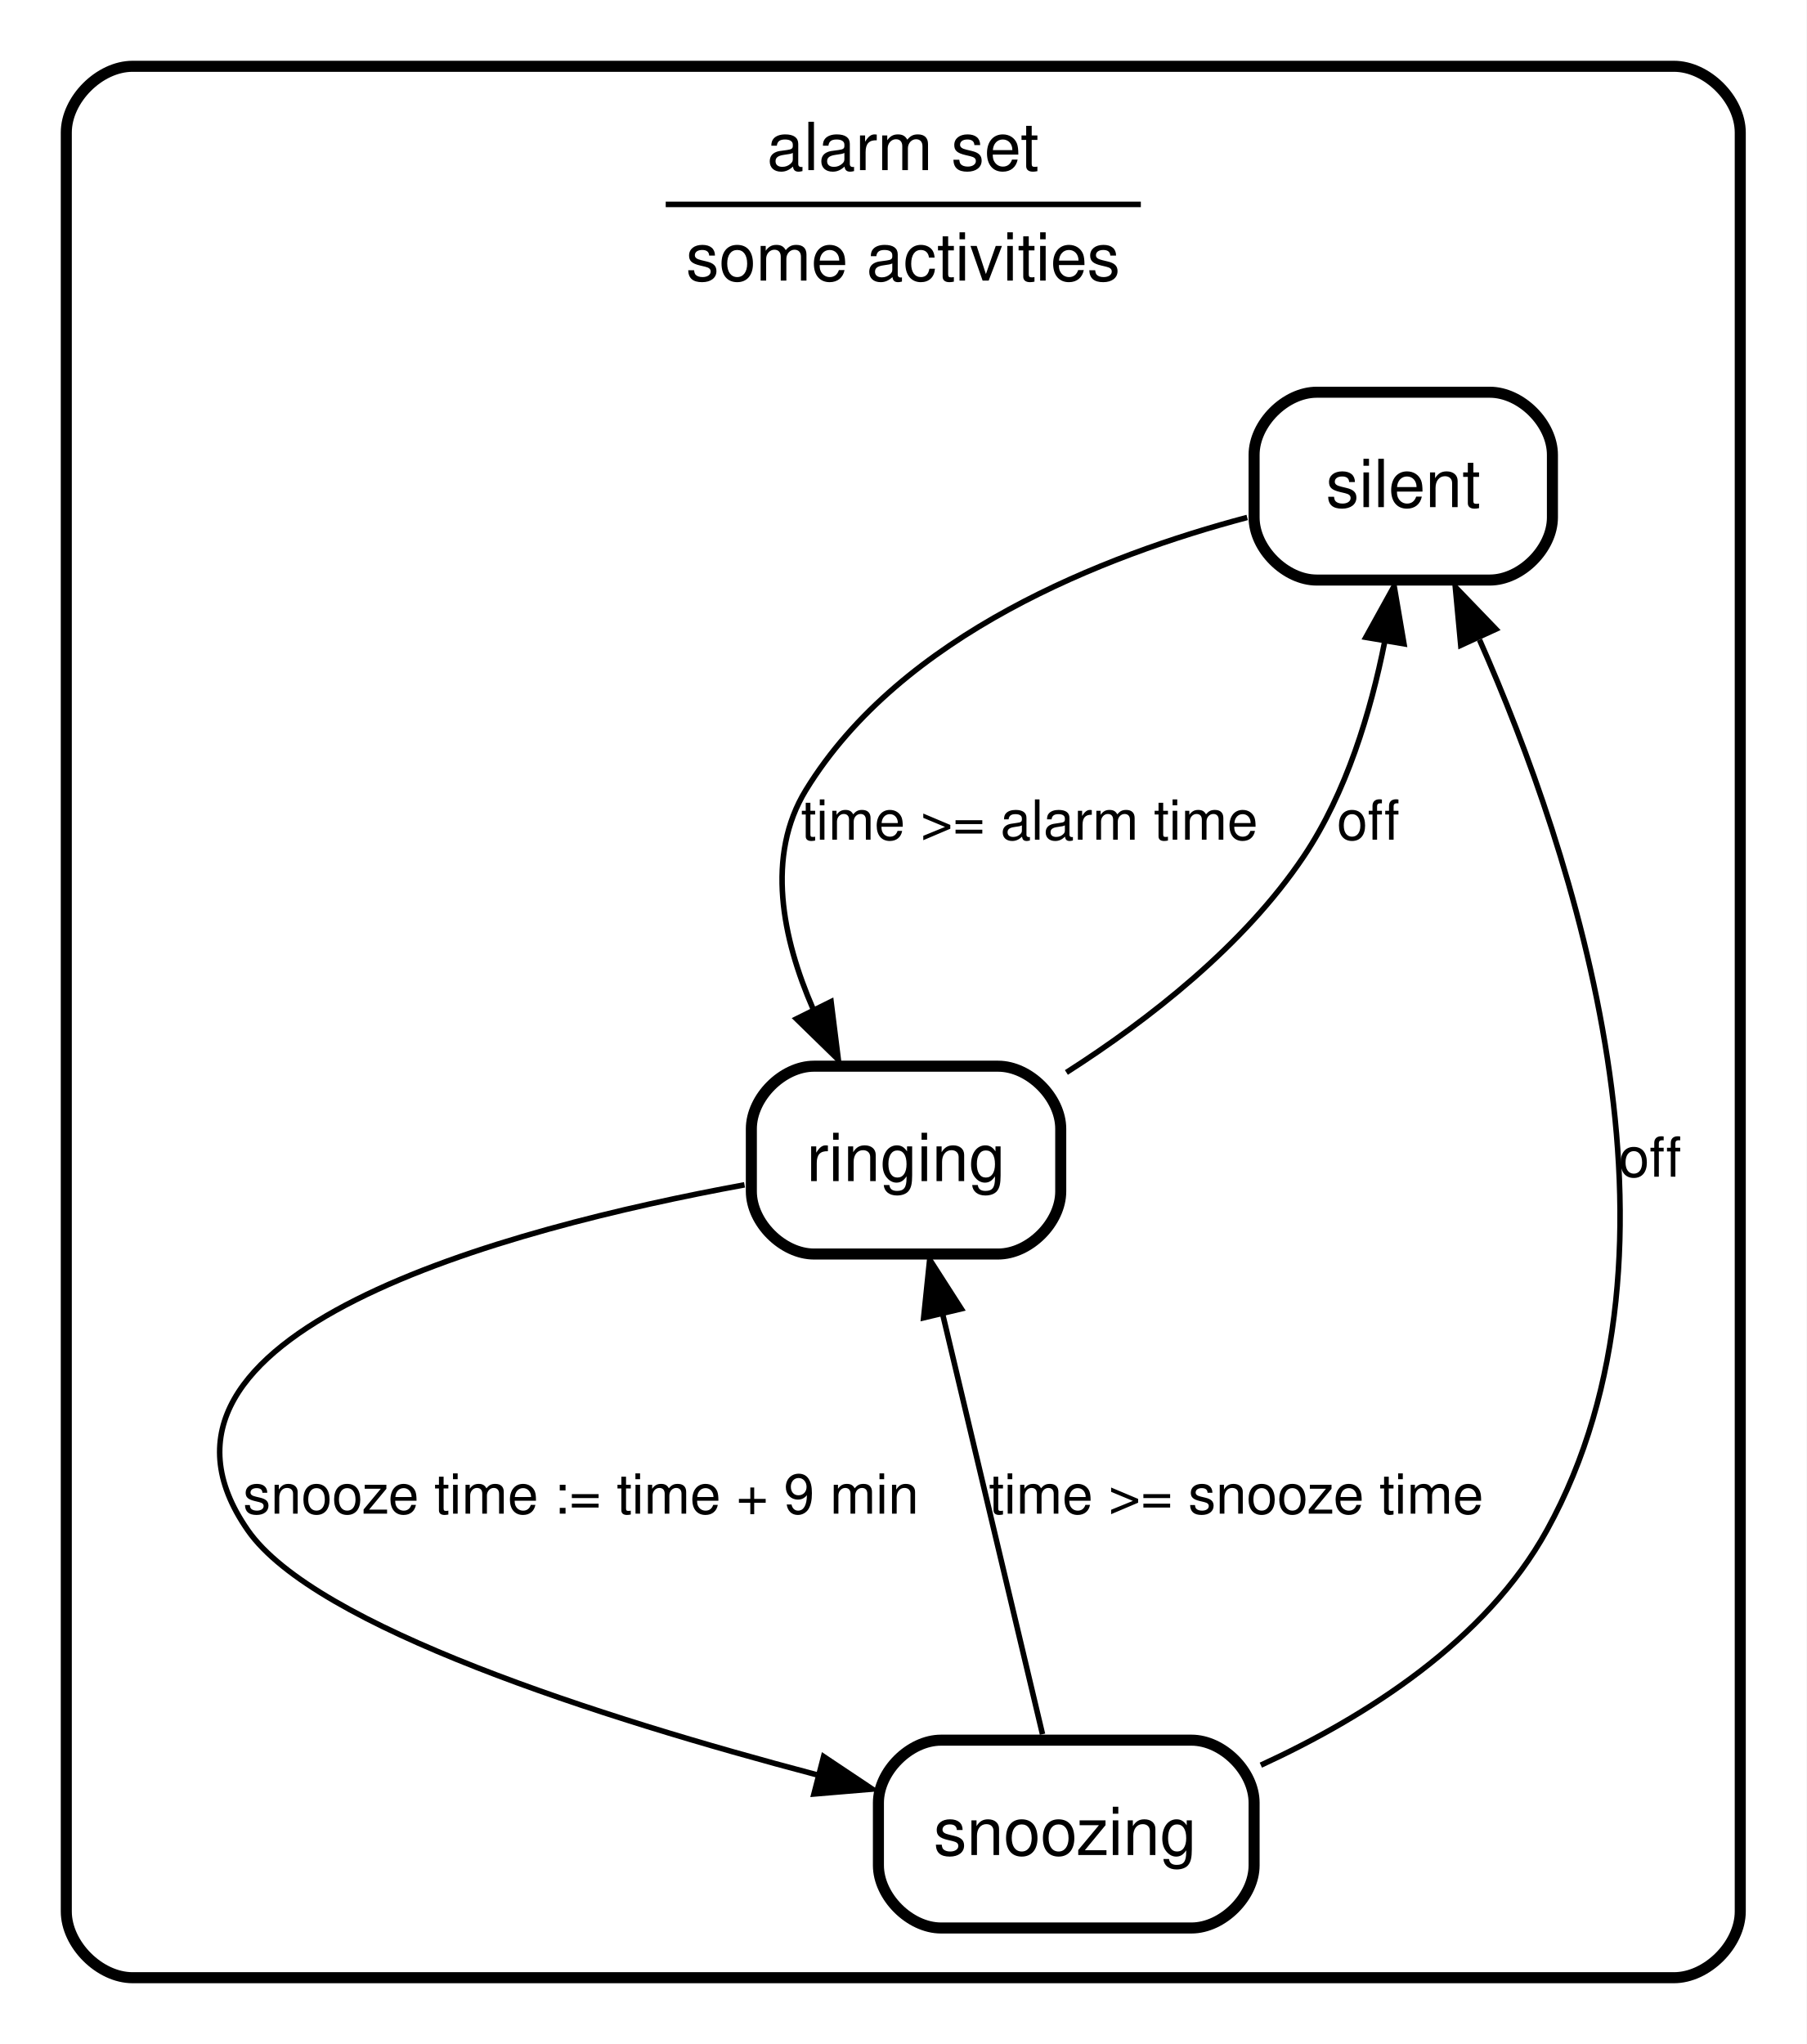
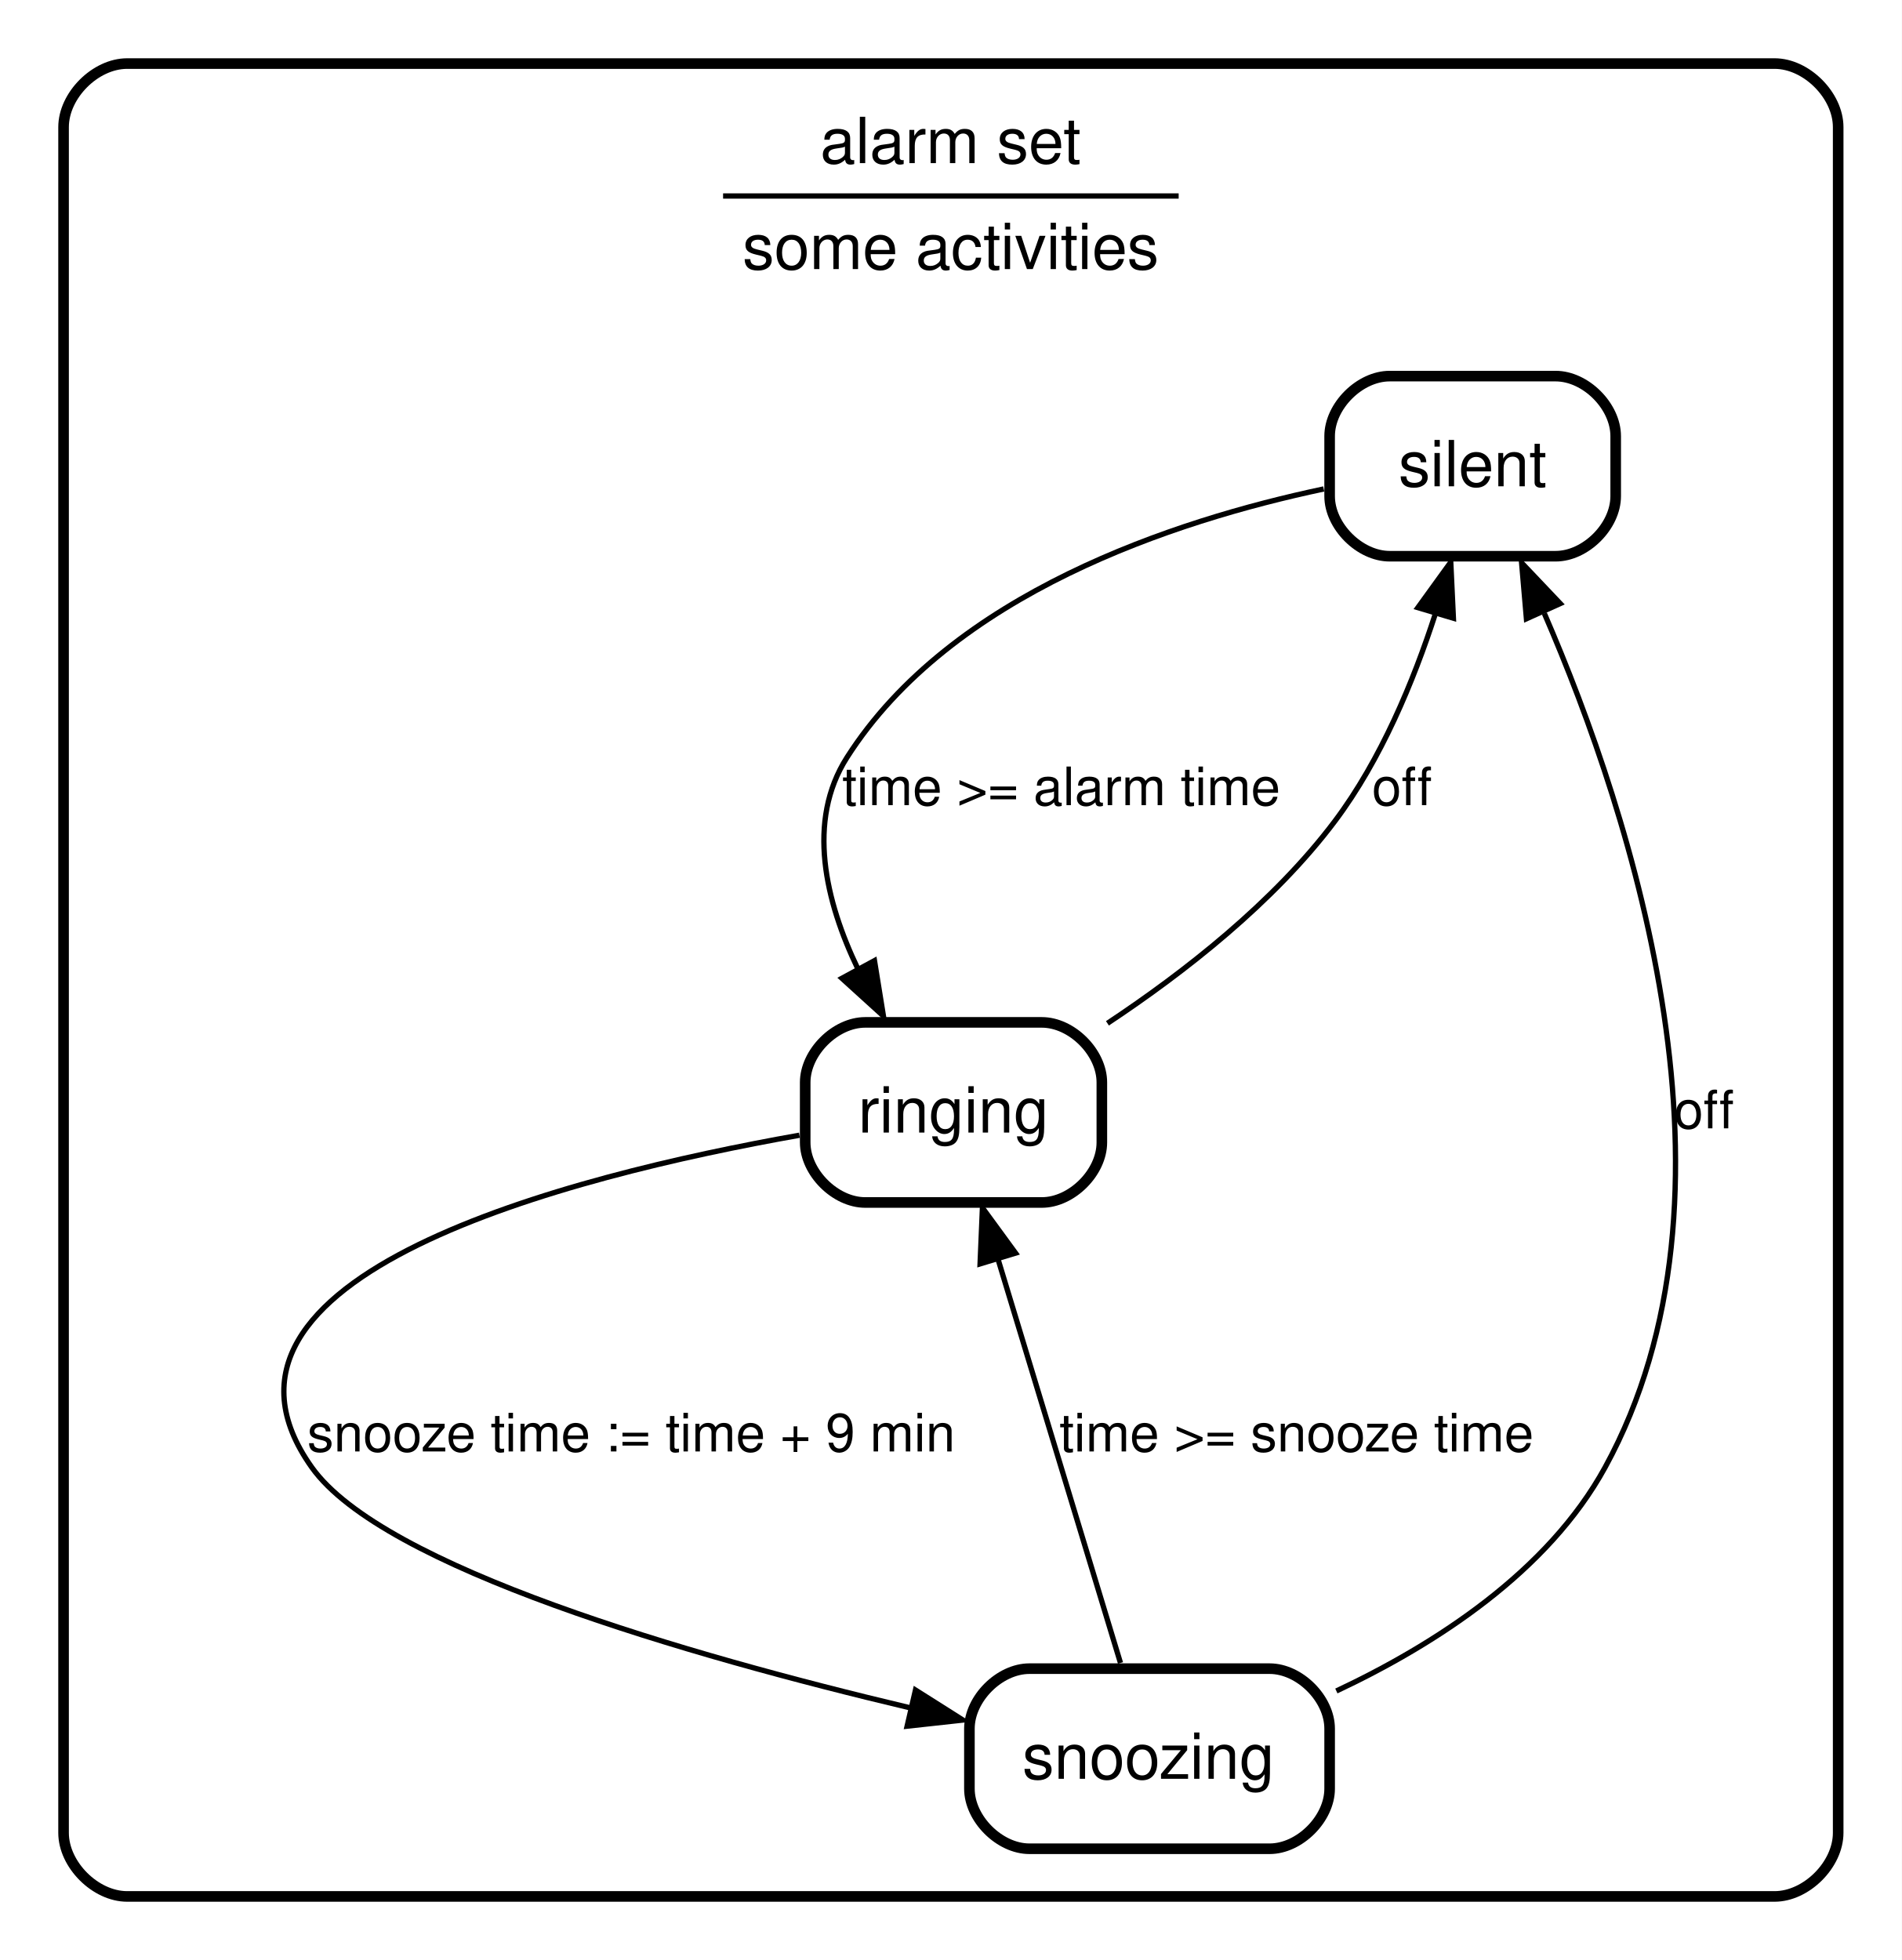
- <svg xmlns="http://www.w3.org/2000/svg" width="327pt" height="370pt" viewBox="0.00 0.00 327.00 370.00">
+ <svg xmlns="http://www.w3.org/2000/svg" width="359pt" height="370pt" viewBox="0.00 0.00 359.00 370.00">
  <g id="graph0" class="graph" transform="scale(1 1) rotate(0) translate(4 366)">
-     <polygon fill="#ffffff" stroke="transparent" points="-4,4 -4,-366 323,-366 323,4 -4,4" />
+     <polygon fill="#ffffff" stroke="transparent" points="-4,4 -4,-366 355,-366 355,4 -4,4" />
    <g id="clust1" class="cluster">
-       <path fill="none" stroke="#000000" stroke-width="2" d="M20,-8C20,-8 299,-8 299,-8 305,-8 311,-14 311,-20 311,-20 311,-342 311,-342 311,-348 305,-354 299,-354 299,-354 20,-354 20,-354 14,-354 8,-348 8,-342 8,-342 8,-20 8,-20 8,-14 14,-8 20,-8" />
-       <text text-anchor="start" x="134.833" y="-335.2" font-family="Helvetica,sans-Serif" font-size="12.00" fill="#000000">alarm set</text>
-       <text text-anchor="start" x="120.165" y="-315.2" font-family="Helvetica,sans-Serif" font-size="12.00" fill="#000000">some activities</text>
-       <polygon fill="#000000" stroke="#000000" points="116.5,-329 116.5,-329 202.5,-329 202.5,-329 116.5,-329" />
+       <path fill="none" stroke="#000000" stroke-width="2" d="M20,-8C20,-8 331,-8 331,-8 337,-8 343,-14 343,-20 343,-20 343,-342 343,-342 343,-348 337,-354 331,-354 331,-354 20,-354 20,-354 14,-354 8,-348 8,-342 8,-342 8,-20 8,-20 8,-14 14,-8 20,-8" />
+       <text text-anchor="start" x="150.833" y="-335.2" font-family="Helvetica,sans-Serif" font-size="12.00" fill="#000000">alarm set</text>
+       <text text-anchor="start" x="136.165" y="-315.2" font-family="Helvetica,sans-Serif" font-size="12.00" fill="#000000">some activities</text>
+       <polygon fill="#000000" stroke="#000000" points="132.5,-329 132.5,-329 218.5,-329 218.5,-329 132.5,-329" />
    </g>
    <g id="node2" class="node">
-       <polygon fill="#ffffff" stroke="transparent" stroke-width="2" points="278,-296 222,-296 222,-260 278,-260 278,-296" />
-       <text text-anchor="start" x="235.999" y="-274.2" font-family="Helvetica,sans-Serif" font-size="12.00" fill="#000000">silent</text>
-       <path fill="none" stroke="#000000" stroke-width="2" d="M234.333,-261C234.333,-261 265.667,-261 265.667,-261 271.333,-261 277,-266.667 277,-272.333 277,-272.333 277,-283.667 277,-283.667 277,-289.333 271.333,-295 265.667,-295 265.667,-295 234.333,-295 234.333,-295 228.667,-295 223,-289.333 223,-283.667 223,-283.667 223,-272.333 223,-272.333 223,-266.667 228.667,-261 234.333,-261" />
+       <polygon fill="#ffffff" stroke="transparent" stroke-width="2" points="302,-296 246,-296 246,-260 302,-260 302,-296" />
+       <text text-anchor="start" x="259.999" y="-274.2" font-family="Helvetica,sans-Serif" font-size="12.00" fill="#000000">silent</text>
+       <path fill="none" stroke="#000000" stroke-width="2" d="M258.333,-261C258.333,-261 289.667,-261 289.667,-261 295.333,-261 301,-266.667 301,-272.333 301,-272.333 301,-283.667 301,-283.667 301,-289.333 295.333,-295 289.667,-295 289.667,-295 258.333,-295 258.333,-295 252.667,-295 247,-289.333 247,-283.667 247,-283.667 247,-272.333 247,-272.333 247,-266.667 252.667,-261 258.333,-261" />
    </g>
    <g id="node3" class="node">
-       <polygon fill="#ffffff" stroke="transparent" stroke-width="2" points="189,-174 131,-174 131,-138 189,-138 189,-174" />
-       <text text-anchor="start" x="141.998" y="-152.2" font-family="Helvetica,sans-Serif" font-size="12.00" fill="#000000">ringing</text>
-       <path fill="none" stroke="#000000" stroke-width="2" d="M143.333,-139C143.333,-139 176.667,-139 176.667,-139 182.333,-139 188,-144.667 188,-150.333 188,-150.333 188,-161.667 188,-161.667 188,-167.333 182.333,-173 176.667,-173 176.667,-173 143.333,-173 143.333,-173 137.667,-173 132,-167.333 132,-161.667 132,-161.667 132,-150.333 132,-150.333 132,-144.667 137.667,-139 143.333,-139" />
+       <polygon fill="#ffffff" stroke="transparent" stroke-width="2" points="205,-174 147,-174 147,-138 205,-138 205,-174" />
+       <text text-anchor="start" x="157.998" y="-152.2" font-family="Helvetica,sans-Serif" font-size="12.00" fill="#000000">ringing</text>
+       <path fill="none" stroke="#000000" stroke-width="2" d="M159.333,-139C159.333,-139 192.667,-139 192.667,-139 198.333,-139 204,-144.667 204,-150.333 204,-150.333 204,-161.667 204,-161.667 204,-167.333 198.333,-173 192.667,-173 192.667,-173 159.333,-173 159.333,-173 153.667,-173 148,-167.333 148,-161.667 148,-161.667 148,-150.333 148,-150.333 148,-144.667 153.667,-139 159.333,-139" />
    </g>
    <g id="edge1" class="edge">
-       <path fill="none" stroke="#000000" d="M221.753,-272.332C195.915,-265.486 159.166,-251.186 141.881,-223 134.552,-211.049 137.627,-196.123 143.163,-183.393" />
-       <polygon fill="#000000" stroke="#000000" points="146.429,-184.686 147.745,-174.173 140.16,-181.571 146.429,-184.686" />
-       <text text-anchor="start" x="141" y="-214" font-family="Helvetica,sans-Serif" font-size="10.00" fill="#000000">time &gt;= alarm time   </text>
+       <path fill="none" stroke="#000000" d="M245.886,-273.698C217.648,-267.718 175.579,-253.901 155.881,-223 148.211,-210.968 151.818,-195.869 157.967,-183.052" />
+       <polygon fill="#000000" stroke="#000000" points="161.078,-184.657 162.769,-174.198 154.925,-181.32 161.078,-184.657" />
+       <text text-anchor="start" x="155" y="-214" font-family="Helvetica,sans-Serif" font-size="10.00" fill="#000000">time &gt;= alarm time   </text>
    </g>
    <g id="edge2" class="edge">
-       <path fill="none" stroke="#000000" d="M189.025,-171.865C203.909,-181.387 221.141,-194.798 232,-211 239.701,-222.49 244.115,-237.155 246.641,-249.833" />
-       <polygon fill="#000000" stroke="#000000" points="243.226,-250.63 248.35,-259.903 250.128,-249.458 243.226,-250.63" />
-       <text text-anchor="start" x="238" y="-214" font-family="Helvetica,sans-Serif" font-size="10.00" fill="#000000">off   </text>
+       <path fill="none" stroke="#000000" d="M205.055,-172.821C219.581,-182.447 236.473,-195.657 248,-211 256.693,-222.571 262.846,-237.411 266.976,-250.183" />
+       <polygon fill="#000000" stroke="#000000" points="263.656,-251.295 269.865,-259.88 270.364,-249.297 263.656,-251.295" />
+       <text text-anchor="start" x="255" y="-214" font-family="Helvetica,sans-Serif" font-size="10.00" fill="#000000">off   </text>
    </g>
    <g id="node4" class="node">
-       <polygon fill="#ffffff" stroke="transparent" stroke-width="2" points="224,-52 154,-52 154,-16 224,-16 224,-52" />
-       <text text-anchor="start" x="164.992" y="-30.2" font-family="Helvetica,sans-Serif" font-size="12.00" fill="#000000">snoozing</text>
-       <path fill="none" stroke="#000000" stroke-width="2" d="M166.333,-17C166.333,-17 211.667,-17 211.667,-17 217.333,-17 223,-22.667 223,-28.333 223,-28.333 223,-39.667 223,-39.667 223,-45.333 217.333,-51 211.667,-51 211.667,-51 166.333,-51 166.333,-51 160.667,-51 155,-45.333 155,-39.667 155,-39.667 155,-28.333 155,-28.333 155,-22.667 160.667,-17 166.333,-17" />
+       <polygon fill="#ffffff" stroke="transparent" stroke-width="2" points="248,-52 178,-52 178,-16 248,-16 248,-52" />
+       <text text-anchor="start" x="188.992" y="-30.2" font-family="Helvetica,sans-Serif" font-size="12.00" fill="#000000">snoozing</text>
+       <path fill="none" stroke="#000000" stroke-width="2" d="M190.333,-17C190.333,-17 235.667,-17 235.667,-17 241.333,-17 247,-22.667 247,-28.333 247,-28.333 247,-39.667 247,-39.667 247,-45.333 241.333,-51 235.667,-51 235.667,-51 190.333,-51 190.333,-51 184.667,-51 179,-45.333 179,-39.667 179,-39.667 179,-28.333 179,-28.333 179,-22.667 184.667,-17 190.333,-17" />
    </g>
    <g id="edge3" class="edge">
-       <path fill="none" stroke="#000000" d="M130.763,-151.525C87.991,-143.674 15.996,-124.751 40.858,-89 53.008,-71.529 104.836,-55.035 143.79,-44.749" />
-       <polygon fill="#000000" stroke="#000000" points="145.078,-48.032 153.887,-42.145 143.329,-41.254 145.078,-48.032" />
-       <text text-anchor="start" x="40" y="-92" font-family="Helvetica,sans-Serif" font-size="10.00" fill="#000000">snooze time := time + 9 min   </text>
+       <path fill="none" stroke="#000000" d="M146.916,-151.697C103.428,-143.988 29.164,-125.14 54.858,-89 68.24,-70.178 125.936,-53.532 167.78,-43.612" />
+       <polygon fill="#000000" stroke="#000000" points="168.82,-46.964 177.773,-41.298 167.241,-40.144 168.82,-46.964" />
+       <text text-anchor="start" x="54" y="-92" font-family="Helvetica,sans-Serif" font-size="10.00" fill="#000000">snooze time := time + 9 min   </text>
    </g>
    <g id="edge5" class="edge">
-       <path fill="none" stroke="#000000" d="M224.223,-46.475C243.214,-55.216 264.964,-68.966 276,-89 304.388,-140.531 280.864,-211.543 263.8,-250.193" />
-       <polygon fill="#000000" stroke="#000000" points="260.408,-249.194 259.422,-259.743 266.771,-252.111 260.408,-249.194" />
-       <text text-anchor="start" x="289" y="-153" font-family="Helvetica,sans-Serif" font-size="10.00" fill="#000000">off   </text>
+       <path fill="none" stroke="#000000" d="M248.27,-46.783C266.941,-55.567 288.191,-69.257 299,-89 327.233,-140.569 304.251,-211.566 287.533,-250.204" />
+       <polygon fill="#000000" stroke="#000000" points="284.15,-249.194 283.242,-259.75 290.534,-252.064 284.15,-249.194" />
+       <text text-anchor="start" x="312" y="-153" font-family="Helvetica,sans-Serif" font-size="10.00" fill="#000000">off   </text>
    </g>
    <g id="edge4" class="edge">
-       <path fill="none" stroke="#000000" d="M184.703,-52.075C179.941,-72.109 172.202,-104.666 166.655,-128.003" />
-       <polygon fill="#000000" stroke="#000000" points="163.187,-127.46 164.279,-137.999 169.997,-129.079 163.187,-127.46" />
-       <text text-anchor="start" x="175" y="-92" font-family="Helvetica,sans-Serif" font-size="10.00" fill="#000000">time &gt;= snooze time   </text>
+       <path fill="none" stroke="#000000" d="M207.518,-52.075C201.415,-72.199 191.479,-104.96 184.395,-128.318" />
+       <polygon fill="#000000" stroke="#000000" points="181.012,-127.413 181.459,-137.999 187.711,-129.445 181.012,-127.413" />
+       <text text-anchor="start" x="196" y="-92" font-family="Helvetica,sans-Serif" font-size="10.00" fill="#000000">time &gt;= snooze time   </text>
    </g>
  </g>
</svg>
